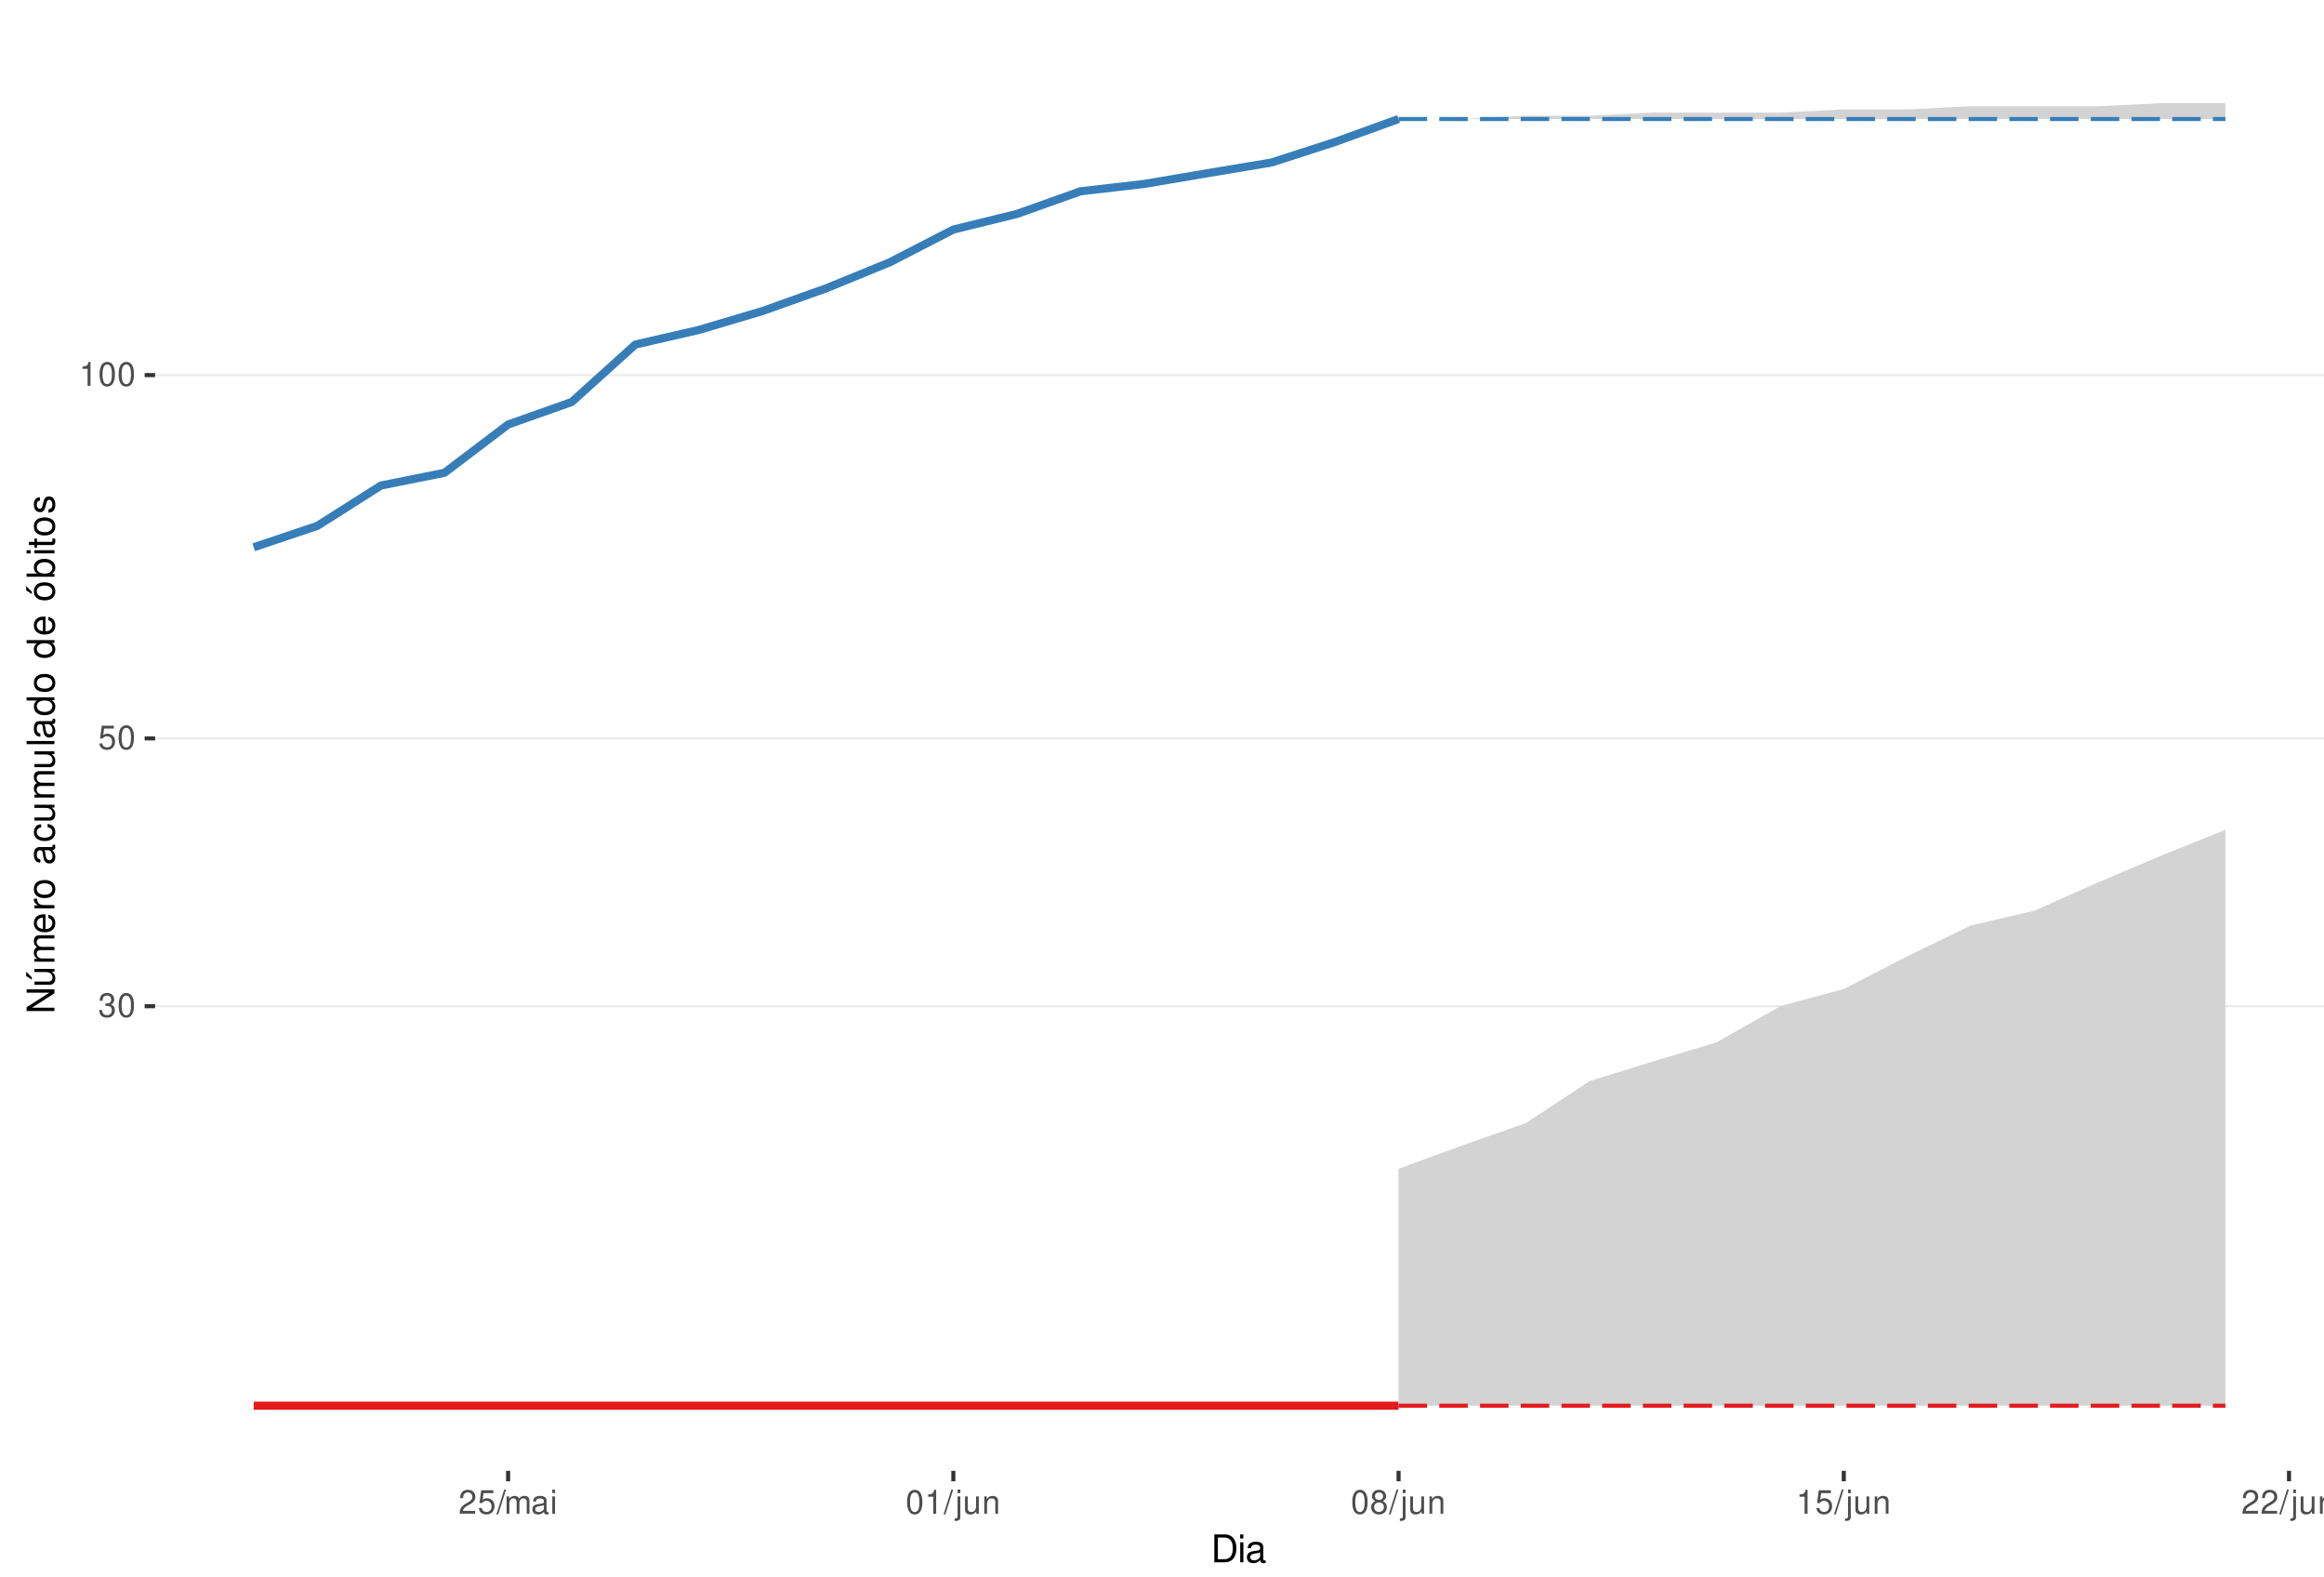
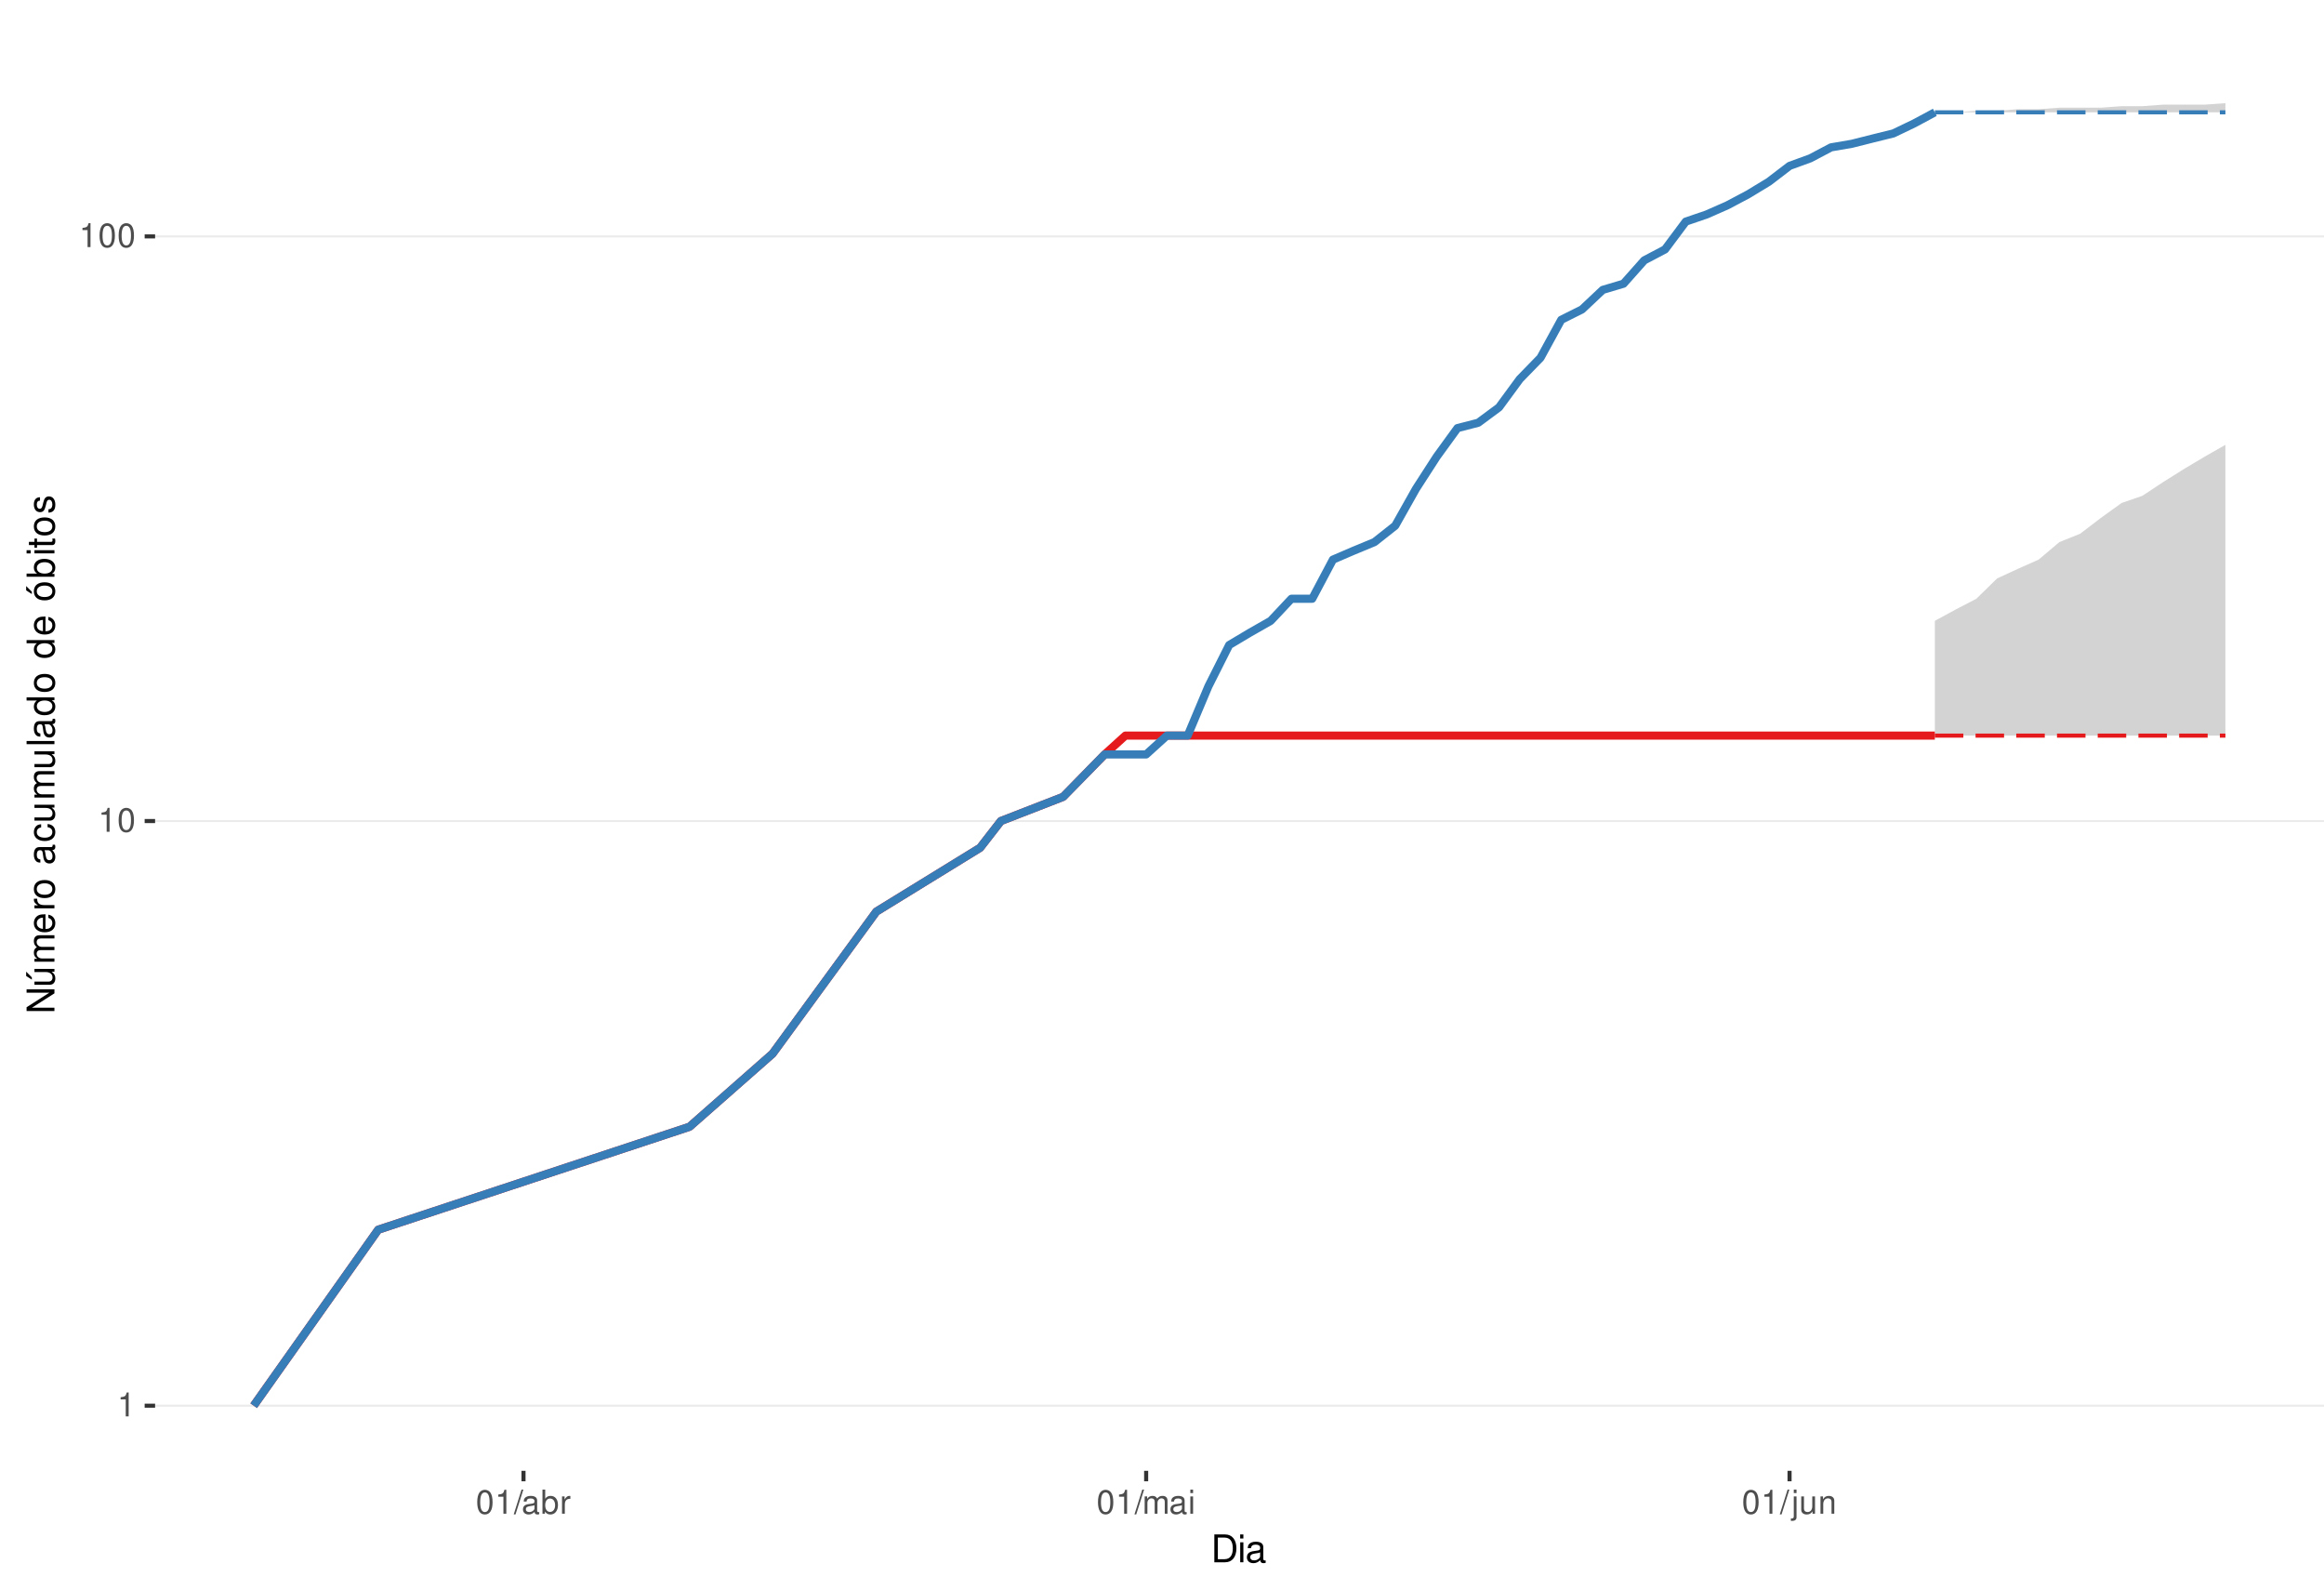
<svg xmlns="http://www.w3.org/2000/svg" xmlns:xlink="http://www.w3.org/1999/xlink" width="609pt" height="413pt" viewBox="0 0 609 413" version="1.1">
  <defs>
    <g>
      <symbol overflow="visible" id="glyph0-0">
        <path style="stroke:none;" d="" />
      </symbol>
      <symbol overflow="visible" id="glyph0-1">
-         <path style="stroke:none;" d="M 1.906 -2.875 L 2.328 -2.875 C 3.156 -2.875 3.594 -2.5 3.594 -1.734 C 3.594 -0.953 3.125 -0.469 2.344 -0.469 C 1.5 -0.469 1.094 -0.906 1.031 -1.812 L 0.281 -1.812 C 0.312 -1.312 0.391 -0.984 0.547 -0.703 C 0.859 -0.109 1.469 0.203 2.297 0.203 C 3.562 0.203 4.375 -0.562 4.375 -1.75 C 4.375 -2.547 4.078 -2.984 3.344 -3.234 C 3.906 -3.469 4.203 -3.906 4.203 -4.531 C 4.203 -5.609 3.5 -6.266 2.328 -6.266 C 1.094 -6.266 0.438 -5.562 0.406 -4.234 L 1.172 -4.234 C 1.172 -4.625 1.219 -4.844 1.312 -5.031 C 1.484 -5.391 1.859 -5.594 2.344 -5.594 C 3.016 -5.594 3.422 -5.188 3.422 -4.516 C 3.422 -4.062 3.266 -3.797 2.922 -3.656 C 2.719 -3.562 2.438 -3.531 1.906 -3.516 Z M 1.906 -2.875 " />
+         <path style="stroke:none;" d="M 2.234 -4.453 L 2.234 0 L 3 0 L 3 -6.266 L 2.5 -6.266 C 2.234 -5.297 2.062 -5.172 0.891 -5.016 L 0.891 -4.453 Z M 2.234 -4.453 " />
      </symbol>
      <symbol overflow="visible" id="glyph0-2">
        <path style="stroke:none;" d="M 2.375 -6.266 C 1.812 -6.266 1.297 -6 0.969 -5.578 C 0.578 -5.016 0.375 -4.188 0.375 -3.031 C 0.375 -0.922 1.062 0.203 2.375 0.203 C 3.672 0.203 4.391 -0.922 4.391 -2.984 C 4.391 -4.188 4.203 -5 3.797 -5.578 C 3.469 -6 2.953 -6.266 2.375 -6.266 Z M 2.375 -5.578 C 3.203 -5.578 3.609 -4.75 3.609 -3.047 C 3.609 -1.266 3.219 -0.438 2.359 -0.438 C 1.562 -0.438 1.156 -1.297 1.156 -3.016 C 1.156 -4.75 1.562 -5.578 2.375 -5.578 Z M 2.375 -5.578 " />
      </symbol>
      <symbol overflow="visible" id="glyph0-3">
-         <path style="stroke:none;" d="M 4.125 -6.141 L 0.953 -6.141 L 0.5 -2.797 L 1.188 -2.797 C 1.547 -3.219 1.844 -3.375 2.328 -3.375 C 3.156 -3.375 3.656 -2.797 3.656 -1.891 C 3.656 -1.016 3.156 -0.469 2.312 -0.469 C 1.656 -0.469 1.25 -0.812 1.062 -1.5 L 0.297 -1.5 C 0.406 -1 0.5 -0.766 0.672 -0.531 C 1.016 -0.062 1.641 0.203 2.344 0.203 C 3.578 0.203 4.438 -0.703 4.438 -2 C 4.438 -3.219 3.641 -4.047 2.453 -4.047 C 2.031 -4.047 1.672 -3.938 1.328 -3.672 L 1.562 -5.391 L 4.125 -5.391 Z M 4.125 -6.141 " />
+         <path style="stroke:none;" d="M 1.984 -6.312 L -0.062 0.172 L 0.406 0.172 L 2.453 -6.312 Z M 1.984 -6.312 " />
      </symbol>
      <symbol overflow="visible" id="glyph0-4">
-         <path style="stroke:none;" d="M 2.234 -4.453 L 2.234 0 L 3 0 L 3 -6.266 L 2.5 -6.266 C 2.234 -5.297 2.062 -5.172 0.891 -5.016 L 0.891 -4.453 Z M 2.234 -4.453 " />
+         <path style="stroke:none;" d="M 4.625 -0.422 C 4.547 -0.406 4.516 -0.406 4.469 -0.406 C 4.219 -0.406 4.078 -0.531 4.078 -0.766 L 4.078 -3.422 C 4.078 -4.234 3.5 -4.672 2.375 -4.672 C 1.719 -4.672 1.188 -4.469 0.875 -4.141 C 0.672 -3.906 0.578 -3.641 0.562 -3.188 L 1.297 -3.188 C 1.344 -3.75 1.672 -4 2.359 -4 C 3.016 -4 3.375 -3.75 3.375 -3.328 L 3.375 -3.141 C 3.359 -2.828 3.203 -2.703 2.609 -2.625 C 1.594 -2.5 1.438 -2.469 1.156 -2.359 C 0.625 -2.125 0.359 -1.734 0.359 -1.141 C 0.359 -0.312 0.938 0.203 1.859 0.203 C 2.422 0.203 2.875 0 3.391 -0.469 C 3.438 0 3.672 0.203 4.141 0.203 C 4.297 0.203 4.391 0.188 4.625 0.125 Z M 3.375 -1.422 C 3.375 -1.188 3.297 -1.031 3.078 -0.844 C 2.781 -0.578 2.438 -0.438 2.016 -0.438 C 1.453 -0.438 1.109 -0.703 1.109 -1.156 C 1.109 -1.641 1.422 -1.875 2.203 -1.984 C 2.984 -2.094 3.125 -2.125 3.375 -2.234 Z M 3.375 -1.422 " />
      </symbol>
      <symbol overflow="visible" id="glyph0-5">
-         <path style="stroke:none;" d="M 4.375 -0.75 L 1.156 -0.75 C 1.234 -1.266 1.5 -1.594 2.266 -2.062 L 3.125 -2.547 C 3.984 -3.016 4.422 -3.656 4.422 -4.438 C 4.422 -4.953 4.219 -5.438 3.859 -5.781 C 3.484 -6.109 3.031 -6.266 2.453 -6.266 C 1.672 -6.266 1.094 -5.984 0.766 -5.438 C 0.547 -5.109 0.453 -4.719 0.438 -4.094 L 1.188 -4.094 C 1.219 -4.516 1.266 -4.766 1.375 -4.984 C 1.578 -5.359 1.969 -5.594 2.438 -5.594 C 3.125 -5.594 3.641 -5.094 3.641 -4.422 C 3.641 -3.906 3.359 -3.484 2.812 -3.172 L 2.016 -2.703 C 0.734 -1.969 0.359 -1.375 0.297 -0.016 L 4.375 -0.016 Z M 4.375 -0.75 " />
+         <path style="stroke:none;" d="M 0.469 -6.312 L 0.469 0 L 1.109 0 L 1.109 -0.578 C 1.469 -0.047 1.922 0.203 2.547 0.203 C 3.75 0.203 4.531 -0.781 4.531 -2.281 C 4.531 -3.75 3.797 -4.672 2.594 -4.672 C 1.969 -4.672 1.531 -4.438 1.188 -3.922 L 1.188 -6.312 Z M 2.453 -3.984 C 3.25 -3.984 3.781 -3.297 3.781 -2.203 C 3.781 -1.172 3.234 -0.469 2.453 -0.469 C 1.672 -0.469 1.188 -1.172 1.188 -2.234 C 1.188 -3.297 1.672 -3.984 2.453 -3.984 Z M 2.453 -3.984 " />
      </symbol>
      <symbol overflow="visible" id="glyph0-6">
-         <path style="stroke:none;" d="M 1.984 -6.312 L -0.062 0.172 L 0.406 0.172 L 2.453 -6.312 Z M 1.984 -6.312 " />
+         <path style="stroke:none;" d="M 0.594 -4.531 L 0.594 0 L 1.328 0 L 1.328 -2.359 C 1.328 -3.438 1.781 -3.938 2.781 -3.906 L 2.781 -4.641 C 2.656 -4.656 2.594 -4.672 2.5 -4.672 C 2.031 -4.672 1.672 -4.391 1.266 -3.719 L 1.266 -4.531 Z M 0.594 -4.531 " />
      </symbol>
      <symbol overflow="visible" id="glyph0-7">
        <path style="stroke:none;" d="M 0.609 -4.531 L 0.609 0 L 1.328 0 L 1.328 -2.844 C 1.328 -3.5 1.812 -4.031 2.391 -4.031 C 2.938 -4.031 3.234 -3.703 3.234 -3.125 L 3.234 0 L 3.969 0 L 3.969 -2.844 C 3.969 -3.5 4.438 -4.031 5.031 -4.031 C 5.562 -4.031 5.875 -3.703 5.875 -3.125 L 5.875 0 L 6.594 0 L 6.594 -3.406 C 6.594 -4.219 6.125 -4.672 5.281 -4.672 C 4.672 -4.672 4.312 -4.484 3.891 -3.969 C 3.625 -4.453 3.25 -4.672 2.672 -4.672 C 2.062 -4.672 1.656 -4.438 1.266 -3.891 L 1.266 -4.531 Z M 0.609 -4.531 " />
      </symbol>
      <symbol overflow="visible" id="glyph0-8">
-         <path style="stroke:none;" d="M 4.625 -0.422 C 4.547 -0.406 4.516 -0.406 4.469 -0.406 C 4.219 -0.406 4.078 -0.531 4.078 -0.766 L 4.078 -3.422 C 4.078 -4.234 3.5 -4.672 2.375 -4.672 C 1.719 -4.672 1.188 -4.469 0.875 -4.141 C 0.672 -3.906 0.578 -3.641 0.562 -3.188 L 1.297 -3.188 C 1.344 -3.75 1.672 -4 2.359 -4 C 3.016 -4 3.375 -3.75 3.375 -3.328 L 3.375 -3.141 C 3.359 -2.828 3.203 -2.703 2.609 -2.625 C 1.594 -2.5 1.438 -2.469 1.156 -2.359 C 0.625 -2.125 0.359 -1.734 0.359 -1.141 C 0.359 -0.312 0.938 0.203 1.859 0.203 C 2.422 0.203 2.875 0 3.391 -0.469 C 3.438 0 3.672 0.203 4.141 0.203 C 4.297 0.203 4.391 0.188 4.625 0.125 Z M 3.375 -1.422 C 3.375 -1.188 3.297 -1.031 3.078 -0.844 C 2.781 -0.578 2.438 -0.438 2.016 -0.438 C 1.453 -0.438 1.109 -0.703 1.109 -1.156 C 1.109 -1.641 1.422 -1.875 2.203 -1.984 C 2.984 -2.094 3.125 -2.125 3.375 -2.234 Z M 3.375 -1.422 " />
+         <path style="stroke:none;" d="M 1.297 -4.531 L 0.578 -4.531 L 0.578 0 L 1.297 0 Z M 1.297 -6.312 L 0.578 -6.312 L 0.578 -5.406 L 1.297 -5.406 Z M 1.297 -6.312 " />
      </symbol>
      <symbol overflow="visible" id="glyph0-9">
-         <path style="stroke:none;" d="M 1.297 -4.531 L 0.578 -4.531 L 0.578 0 L 1.297 0 Z M 1.297 -6.312 L 0.578 -6.312 L 0.578 -5.406 L 1.297 -5.406 Z M 1.297 -6.312 " />
+         <path style="stroke:none;" d="M 0.609 -4.531 L 0.609 0.656 C 0.609 1.109 0.469 1.25 0.016 1.25 C -0.031 1.25 -0.062 1.25 -0.156 1.25 L -0.156 1.859 C -0.062 1.875 -0.031 1.891 0.094 1.891 C 0.906 1.891 1.328 1.562 1.328 0.938 L 1.328 -4.531 Z M 1.328 -6.312 L 0.609 -6.312 L 0.609 -5.406 L 1.328 -5.406 Z M 1.328 -6.312 " />
      </symbol>
      <symbol overflow="visible" id="glyph0-10">
-         <path style="stroke:none;" d="M 0.609 -4.531 L 0.609 0.656 C 0.609 1.109 0.469 1.25 0.016 1.25 C -0.031 1.25 -0.062 1.25 -0.156 1.25 L -0.156 1.859 C -0.062 1.875 -0.031 1.891 0.094 1.891 C 0.906 1.891 1.328 1.562 1.328 0.938 L 1.328 -4.531 Z M 1.328 -6.312 L 0.609 -6.312 L 0.609 -5.406 L 1.328 -5.406 Z M 1.328 -6.312 " />
+         <path style="stroke:none;" d="M 4.172 0 L 4.172 -4.531 L 3.453 -4.531 L 3.453 -1.969 C 3.453 -1.031 2.969 -0.438 2.219 -0.438 C 1.641 -0.438 1.281 -0.781 1.281 -1.328 L 1.281 -4.531 L 0.562 -4.531 L 0.562 -1.031 C 0.562 -0.281 1.125 0.203 2.016 0.203 C 2.672 0.203 3.094 -0.031 3.516 -0.625 L 3.516 0 Z M 4.172 0 " />
      </symbol>
      <symbol overflow="visible" id="glyph0-11">
-         <path style="stroke:none;" d="M 4.172 0 L 4.172 -4.531 L 3.453 -4.531 L 3.453 -1.969 C 3.453 -1.031 2.969 -0.438 2.219 -0.438 C 1.641 -0.438 1.281 -0.781 1.281 -1.328 L 1.281 -4.531 L 0.562 -4.531 L 0.562 -1.031 C 0.562 -0.281 1.125 0.203 2.016 0.203 C 2.672 0.203 3.094 -0.031 3.516 -0.625 L 3.516 0 Z M 4.172 0 " />
-       </symbol>
-       <symbol overflow="visible" id="glyph0-12">
        <path style="stroke:none;" d="M 0.609 -4.531 L 0.609 0 L 1.328 0 L 1.328 -2.5 C 1.328 -3.422 1.812 -4.031 2.562 -4.031 C 3.141 -4.031 3.5 -3.688 3.5 -3.141 L 3.5 0 L 4.219 0 L 4.219 -3.422 C 4.219 -4.188 3.656 -4.672 2.781 -4.672 C 2.109 -4.672 1.672 -4.406 1.266 -3.781 L 1.266 -4.531 Z M 0.609 -4.531 " />
-       </symbol>
-       <symbol overflow="visible" id="glyph0-13">
-         <path style="stroke:none;" d="M 3.391 -3.297 C 4.031 -3.688 4.219 -4 4.219 -4.594 C 4.219 -5.578 3.469 -6.266 2.375 -6.266 C 1.297 -6.266 0.531 -5.578 0.531 -4.594 C 0.531 -4 0.734 -3.703 1.375 -3.297 C 0.672 -2.938 0.312 -2.438 0.312 -1.734 C 0.312 -0.594 1.156 0.203 2.375 0.203 C 3.594 0.203 4.438 -0.594 4.438 -1.734 C 4.438 -2.438 4.094 -2.938 3.391 -3.297 Z M 2.375 -5.578 C 3.031 -5.578 3.438 -5.188 3.438 -4.578 C 3.438 -3.984 3.016 -3.594 2.375 -3.594 C 1.734 -3.594 1.312 -3.984 1.312 -4.594 C 1.312 -5.188 1.734 -5.578 2.375 -5.578 Z M 2.375 -2.953 C 3.141 -2.953 3.656 -2.453 3.656 -1.719 C 3.656 -0.969 3.156 -0.469 2.359 -0.469 C 1.625 -0.469 1.094 -0.984 1.094 -1.719 C 1.094 -2.453 1.609 -2.953 2.375 -2.953 Z M 2.375 -2.953 " />
      </symbol>
      <symbol overflow="visible" id="glyph1-0">
        <path style="stroke:none;" d="" />
      </symbol>
      <symbol overflow="visible" id="glyph1-1">
        <path style="stroke:none;" d="M 0.891 0 L 3.703 0 C 5.547 0 6.672 -1.375 6.672 -3.656 C 6.672 -5.906 5.547 -7.297 3.703 -7.297 L 0.891 -7.297 Z M 1.812 -0.812 L 1.812 -6.469 L 3.547 -6.469 C 4.984 -6.469 5.734 -5.5 5.734 -3.641 C 5.734 -1.797 4.984 -0.812 3.547 -0.812 Z M 1.812 -0.812 " />
      </symbol>
      <symbol overflow="visible" id="glyph1-2">
        <path style="stroke:none;" d="M 1.5 -5.234 L 0.672 -5.234 L 0.672 0 L 1.5 0 Z M 1.5 -7.297 L 0.656 -7.297 L 0.656 -6.234 L 1.5 -6.234 Z M 1.5 -7.297 " />
      </symbol>
      <symbol overflow="visible" id="glyph1-3">
        <path style="stroke:none;" d="M 5.344 -0.484 C 5.266 -0.469 5.219 -0.469 5.172 -0.469 C 4.875 -0.469 4.719 -0.625 4.719 -0.875 L 4.719 -3.953 C 4.719 -4.891 4.047 -5.391 2.75 -5.391 C 1.984 -5.391 1.375 -5.172 1.016 -4.781 C 0.766 -4.516 0.672 -4.203 0.656 -3.688 L 1.484 -3.688 C 1.562 -4.328 1.938 -4.625 2.719 -4.625 C 3.484 -4.625 3.891 -4.344 3.891 -3.844 L 3.891 -3.625 C 3.875 -3.266 3.703 -3.125 3.016 -3.047 C 1.844 -2.891 1.656 -2.844 1.344 -2.719 C 0.734 -2.453 0.422 -2 0.422 -1.312 C 0.422 -0.375 1.078 0.234 2.141 0.234 C 2.797 0.234 3.328 0 3.922 -0.547 C 3.984 0 4.234 0.234 4.781 0.234 C 4.953 0.234 5.062 0.203 5.344 0.141 Z M 3.891 -1.656 C 3.891 -1.375 3.812 -1.203 3.562 -0.969 C 3.219 -0.656 2.812 -0.5 2.312 -0.5 C 1.672 -0.5 1.297 -0.812 1.297 -1.344 C 1.297 -1.891 1.656 -2.172 2.547 -2.297 C 3.438 -2.422 3.609 -2.453 3.891 -2.594 Z M 3.891 -1.656 " />
      </symbol>
      <symbol overflow="visible" id="glyph2-0">
        <path style="stroke:none;" d="" />
      </symbol>
      <symbol overflow="visible" id="glyph2-1">
        <path style="stroke:none;" d="M -7.297 -6.453 L -7.297 -5.578 L -1.328 -5.578 L -7.297 -1.766 L -7.297 -0.766 L 0 -0.766 L 0 -1.641 L -5.906 -1.641 L 0 -5.406 L 0 -6.453 Z M -7.297 -6.453 " />
      </symbol>
      <symbol overflow="visible" id="glyph2-2">
        <path style="stroke:none;" d="M 0 -4.812 L -5.234 -4.812 L -5.234 -3.984 L -2.266 -3.984 C -1.203 -3.984 -0.5 -3.438 -0.5 -2.562 C -0.5 -1.906 -0.906 -1.484 -1.531 -1.484 L -5.234 -1.484 L -5.234 -0.656 L -1.203 -0.656 C -0.328 -0.656 0.234 -1.297 0.234 -2.312 C 0.234 -3.094 -0.047 -3.578 -0.734 -4.062 L 0 -4.062 Z M -7.406 -2.953 L -5.922 -2 L -5.922 -2.594 L -7.406 -4.094 Z M -7.406 -2.953 " />
      </symbol>
      <symbol overflow="visible" id="glyph2-3">
        <path style="stroke:none;" d="M -5.234 -0.703 L 0 -0.703 L 0 -1.547 L -3.297 -1.547 C -4.047 -1.547 -4.656 -2.094 -4.656 -2.766 C -4.656 -3.391 -4.281 -3.734 -3.609 -3.734 L 0 -3.734 L 0 -4.578 L -3.297 -4.578 C -4.047 -4.578 -4.656 -5.125 -4.656 -5.812 C -4.656 -6.422 -4.266 -6.781 -3.609 -6.781 L 0 -6.781 L 0 -7.625 L -3.938 -7.625 C -4.875 -7.625 -5.391 -7.078 -5.391 -6.094 C -5.391 -5.406 -5.188 -4.984 -4.594 -4.484 C -5.156 -4.188 -5.391 -3.766 -5.391 -3.078 C -5.391 -2.375 -5.125 -1.906 -4.5 -1.469 L -5.234 -1.469 Z M -5.234 -0.703 " />
      </symbol>
      <symbol overflow="visible" id="glyph2-4">
        <path style="stroke:none;" d="M -2.344 -5.125 C -3.141 -5.125 -3.625 -5.062 -4.016 -4.922 C -4.875 -4.578 -5.391 -3.781 -5.391 -2.797 C -5.391 -1.344 -4.281 -0.406 -2.547 -0.406 C -0.812 -0.406 0.234 -1.297 0.234 -2.781 C 0.234 -3.984 -0.453 -4.812 -1.594 -5.016 L -1.594 -4.188 C -0.906 -3.953 -0.547 -3.484 -0.547 -2.812 C -0.547 -2.281 -0.781 -1.828 -1.219 -1.547 C -1.516 -1.344 -1.812 -1.281 -2.344 -1.266 Z M -3.016 -1.297 C -3.984 -1.359 -4.625 -1.953 -4.625 -2.797 C -4.625 -3.641 -3.953 -4.234 -3.016 -4.234 Z M -3.016 -1.297 " />
      </symbol>
      <symbol overflow="visible" id="glyph2-5">
        <path style="stroke:none;" d="M -5.234 -0.688 L 0 -0.688 L 0 -1.531 L -2.719 -1.531 C -3.984 -1.547 -4.547 -2.062 -4.516 -3.203 L -5.359 -3.203 C -5.375 -3.062 -5.391 -2.984 -5.391 -2.891 C -5.391 -2.344 -5.062 -1.938 -4.297 -1.453 L -5.234 -1.453 Z M -5.234 -0.688 " />
      </symbol>
      <symbol overflow="visible" id="glyph2-6">
        <path style="stroke:none;" d="M -5.391 -2.719 C -5.391 -1.234 -4.344 -0.359 -2.578 -0.359 C -0.812 -0.359 0.234 -1.234 0.234 -2.734 C 0.234 -4.203 -0.812 -5.094 -2.547 -5.094 C -4.359 -5.094 -5.391 -4.234 -5.391 -2.719 Z M -4.625 -2.734 C -4.625 -3.672 -3.844 -4.234 -2.547 -4.234 C -1.312 -4.234 -0.547 -3.656 -0.547 -2.734 C -0.547 -1.797 -1.312 -1.234 -2.578 -1.234 C -3.844 -1.234 -4.625 -1.797 -4.625 -2.734 Z M -4.625 -2.734 " />
      </symbol>
      <symbol overflow="visible" id="glyph2-7">
        <path style="stroke:none;" d="" />
      </symbol>
      <symbol overflow="visible" id="glyph2-8">
        <path style="stroke:none;" d="M -0.484 -5.344 C -0.469 -5.266 -0.469 -5.219 -0.469 -5.172 C -0.469 -4.875 -0.625 -4.719 -0.875 -4.719 L -3.953 -4.719 C -4.891 -4.719 -5.391 -4.047 -5.391 -2.75 C -5.391 -1.984 -5.172 -1.375 -4.781 -1.016 C -4.516 -0.766 -4.203 -0.672 -3.688 -0.656 L -3.688 -1.484 C -4.328 -1.562 -4.625 -1.938 -4.625 -2.719 C -4.625 -3.484 -4.344 -3.891 -3.844 -3.891 L -3.625 -3.891 C -3.266 -3.875 -3.125 -3.703 -3.047 -3.016 C -2.891 -1.844 -2.844 -1.656 -2.719 -1.344 C -2.453 -0.734 -2 -0.422 -1.312 -0.422 C -0.375 -0.422 0.234 -1.078 0.234 -2.141 C 0.234 -2.797 0 -3.328 -0.547 -3.922 C 0 -3.984 0.234 -4.234 0.234 -4.781 C 0.234 -4.953 0.203 -5.062 0.141 -5.344 Z M -1.656 -3.891 C -1.375 -3.891 -1.203 -3.812 -0.969 -3.562 C -0.656 -3.219 -0.5 -2.812 -0.5 -2.312 C -0.5 -1.672 -0.812 -1.297 -1.344 -1.297 C -1.891 -1.297 -2.172 -1.656 -2.297 -2.547 C -2.422 -3.438 -2.453 -3.609 -2.594 -3.891 Z M -1.656 -3.891 " />
      </symbol>
      <symbol overflow="visible" id="glyph2-9">
        <path style="stroke:none;" d="M -3.484 -4.703 C -3.984 -4.672 -4.312 -4.562 -4.609 -4.359 C -5.094 -4 -5.391 -3.375 -5.391 -2.641 C -5.391 -1.219 -4.266 -0.312 -2.531 -0.312 C -0.844 -0.312 0.234 -1.203 0.234 -2.625 C 0.234 -3.875 -0.516 -4.672 -1.797 -4.766 L -1.797 -3.938 C -0.953 -3.797 -0.547 -3.359 -0.547 -2.656 C -0.547 -1.734 -1.297 -1.188 -2.531 -1.188 C -3.844 -1.188 -4.625 -1.719 -4.625 -2.625 C -4.625 -3.328 -4.203 -3.766 -3.484 -3.875 Z M -3.484 -4.703 " />
      </symbol>
      <symbol overflow="visible" id="glyph2-10">
        <path style="stroke:none;" d="M 0 -4.812 L -5.234 -4.812 L -5.234 -3.984 L -2.266 -3.984 C -1.203 -3.984 -0.5 -3.438 -0.5 -2.562 C -0.5 -1.906 -0.906 -1.484 -1.531 -1.484 L -5.234 -1.484 L -5.234 -0.656 L -1.203 -0.656 C -0.328 -0.656 0.234 -1.297 0.234 -2.312 C 0.234 -3.094 -0.047 -3.578 -0.734 -4.062 L 0 -4.062 Z M 0 -4.812 " />
      </symbol>
      <symbol overflow="visible" id="glyph2-11">
        <path style="stroke:none;" d="M -7.297 -1.516 L -7.297 -0.688 L 0 -0.688 L 0 -1.516 Z M -7.297 -1.516 " />
      </symbol>
      <symbol overflow="visible" id="glyph2-12">
        <path style="stroke:none;" d="M -7.297 -4.953 L -7.297 -4.125 L -4.578 -4.125 C -5.109 -3.766 -5.391 -3.203 -5.391 -2.516 C -5.391 -1.156 -4.297 -0.266 -2.625 -0.266 C -0.859 -0.266 0.234 -1.125 0.234 -2.547 C 0.234 -3.266 -0.047 -3.766 -0.688 -4.203 L 0 -4.203 L 0 -4.953 Z M -4.609 -2.656 C -4.609 -3.547 -3.812 -4.125 -2.562 -4.125 C -1.344 -4.125 -0.547 -3.547 -0.547 -2.656 C -0.547 -1.734 -1.359 -1.125 -2.578 -1.125 C -3.797 -1.125 -4.609 -1.734 -4.609 -2.656 Z M -4.609 -2.656 " />
      </symbol>
      <symbol overflow="visible" id="glyph2-13">
        <path style="stroke:none;" d="M -5.391 -2.719 C -5.391 -1.234 -4.344 -0.359 -2.578 -0.359 C -0.812 -0.359 0.234 -1.234 0.234 -2.734 C 0.234 -4.203 -0.812 -5.094 -2.547 -5.094 C -4.359 -5.094 -5.391 -4.234 -5.391 -2.719 Z M -4.625 -2.734 C -4.625 -3.672 -3.844 -4.234 -2.547 -4.234 C -1.312 -4.234 -0.547 -3.656 -0.547 -2.734 C -0.547 -1.797 -1.312 -1.234 -2.578 -1.234 C -3.844 -1.234 -4.625 -1.797 -4.625 -2.734 Z M -7.406 -2.984 L -5.922 -2.016 L -5.922 -2.625 L -7.406 -4.109 Z M -7.406 -2.984 " />
      </symbol>
      <symbol overflow="visible" id="glyph2-14">
        <path style="stroke:none;" d="M -7.297 -0.547 L 0 -0.547 L 0 -1.297 L -0.672 -1.297 C -0.062 -1.688 0.234 -2.219 0.234 -2.953 C 0.234 -4.328 -0.906 -5.234 -2.641 -5.234 C -4.344 -5.234 -5.391 -4.375 -5.391 -2.984 C -5.391 -2.266 -5.125 -1.766 -4.531 -1.375 L -7.297 -1.375 Z M -4.609 -2.828 C -4.609 -3.766 -3.797 -4.359 -2.547 -4.359 C -1.359 -4.359 -0.547 -3.734 -0.547 -2.828 C -0.547 -1.938 -1.344 -1.375 -2.578 -1.375 C -3.812 -1.375 -4.609 -1.938 -4.609 -2.828 Z M -4.609 -2.828 " />
      </symbol>
      <symbol overflow="visible" id="glyph2-15">
        <path style="stroke:none;" d="M -5.234 -1.5 L -5.234 -0.672 L 0 -0.672 L 0 -1.5 Z M -7.297 -1.5 L -7.297 -0.656 L -6.234 -0.656 L -6.234 -1.5 Z M -7.297 -1.5 " />
      </symbol>
      <symbol overflow="visible" id="glyph2-16">
        <path style="stroke:none;" d="M -5.234 -2.547 L -5.234 -1.688 L -6.688 -1.688 L -6.688 -0.844 L -5.234 -0.844 L -5.234 -0.141 L -4.562 -0.141 L -4.562 -0.844 L -0.594 -0.844 C -0.062 -0.844 0.234 -1.203 0.234 -1.859 C 0.234 -2.078 0.203 -2.266 0.156 -2.547 L -0.547 -2.547 C -0.516 -2.422 -0.5 -2.312 -0.5 -2.141 C -0.5 -1.781 -0.594 -1.688 -0.969 -1.688 L -4.562 -1.688 L -4.562 -2.547 Z M -5.234 -2.547 " />
      </symbol>
      <symbol overflow="visible" id="glyph2-17">
        <path style="stroke:none;" d="M -3.781 -4.375 C -4.812 -4.375 -5.391 -3.688 -5.391 -2.484 C -5.391 -1.266 -4.766 -0.469 -3.797 -0.469 C -2.969 -0.469 -2.578 -0.891 -2.281 -2.125 L -2.094 -2.906 C -1.953 -3.484 -1.734 -3.719 -1.375 -3.719 C -0.875 -3.719 -0.547 -3.234 -0.547 -2.5 C -0.547 -2.047 -0.672 -1.672 -0.891 -1.453 C -1.047 -1.328 -1.188 -1.266 -1.562 -1.219 L -1.562 -0.344 C -0.344 -0.375 0.234 -1.062 0.234 -2.438 C 0.234 -3.75 -0.422 -4.594 -1.438 -4.594 C -2.203 -4.594 -2.641 -4.156 -2.891 -3.109 L -3.078 -2.312 C -3.234 -1.625 -3.453 -1.344 -3.828 -1.344 C -4.312 -1.344 -4.625 -1.766 -4.625 -2.453 C -4.625 -3.125 -4.328 -3.484 -3.781 -3.5 Z M -3.781 -4.375 " />
      </symbol>
    </g>
    <clipPath id="clip1">
      <path d="M 40.645 9.961 L 609 9.961 L 609 385.328 L 40.645 385.328 Z M 40.645 9.961 " />
    </clipPath>
    <clipPath id="clip2">
-       <path d="M 40.645 263 L 609 263 L 609 264 L 40.645 264 Z M 40.645 263 " />
+       <path d="M 40.645 368 L 609 368 L 609 369 L 40.645 369 Z M 40.645 368 " />
    </clipPath>
    <clipPath id="clip3">
-       <path d="M 40.645 193 L 609 193 L 609 194 L 40.645 194 Z M 40.645 193 " />
+       <path d="M 40.645 214 L 609 214 L 609 216 L 40.645 216 Z M 40.645 214 " />
    </clipPath>
    <clipPath id="clip4">
-       <path d="M 40.645 98 L 609 98 L 609 99 L 40.645 99 Z M 40.645 98 " />
+       <path d="M 40.645 61 L 609 61 L 609 63 L 40.645 63 Z M 40.645 61 " />
    </clipPath>
  </defs>
  <g id="surface318">
    <rect x="0" y="0" width="609" height="413" style="fill:rgb(100%,100%,100%);fill-opacity:1;stroke:none;" />
    <rect x="0" y="0" width="609" height="413" style="fill:rgb(100%,100%,100%);fill-opacity:1;stroke:none;" />
    <path style="fill:none;stroke-width:1.067;stroke-linecap:round;stroke-linejoin:round;stroke:rgb(100%,100%,100%);stroke-opacity:1;stroke-miterlimit:10;" d="M 0 413 L 609 413 L 609 0 L 0 0 Z M 0 413 " />
    <g clip-path="url(#clip1)" clip-rule="nonzero">
      <path style=" stroke:none;fill-rule:nonzero;fill:rgb(100%,100%,100%);fill-opacity:1;" d="M 40.645 385.328 L 609 385.328 L 609 9.961 L 40.645 9.961 Z M 40.645 385.328 " />
    </g>
    <g clip-path="url(#clip2)" clip-rule="nonzero">
-       <path style="fill:none;stroke-width:0.533;stroke-linecap:butt;stroke-linejoin:round;stroke:rgb(92.157%,92.157%,92.157%);stroke-opacity:1;stroke-miterlimit:10;" d="M 40.645 263.605 L 609 263.605 " />
+       <path style="fill:none;stroke-width:0.533;stroke-linecap:butt;stroke-linejoin:round;stroke:rgb(92.157%,92.157%,92.157%);stroke-opacity:1;stroke-miterlimit:10;" d="M 40.645 368.266 L 609 368.266 " />
    </g>
    <g clip-path="url(#clip3)" clip-rule="nonzero">
-       <path style="fill:none;stroke-width:0.533;stroke-linecap:butt;stroke-linejoin:round;stroke:rgb(92.157%,92.157%,92.157%);stroke-opacity:1;stroke-miterlimit:10;" d="M 40.645 193.457 L 609 193.457 " />
+       <path style="fill:none;stroke-width:0.533;stroke-linecap:butt;stroke-linejoin:round;stroke:rgb(92.157%,92.157%,92.157%);stroke-opacity:1;stroke-miterlimit:10;" d="M 40.645 215.098 L 609 215.098 " />
    </g>
    <g clip-path="url(#clip4)" clip-rule="nonzero">
-       <path style="fill:none;stroke-width:0.533;stroke-linecap:butt;stroke-linejoin:round;stroke:rgb(92.157%,92.157%,92.157%);stroke-opacity:1;stroke-miterlimit:10;" d="M 40.645 98.27 L 609 98.27 " />
-     </g>
-     <path style="fill:none;stroke-width:2.134;stroke-linecap:butt;stroke-linejoin:round;stroke:rgb(89.412%,10.196%,10.98%);stroke-opacity:1;stroke-miterlimit:10;" d="M 66.48 368.266 L 366.492 368.266 " />
-     <path style=" stroke:none;fill-rule:nonzero;fill:rgb(82.745%,82.745%,82.745%);fill-opacity:1;" d="M 366.492 306.199 L 383.156 300.094 L 399.824 294.25 L 416.492 283.258 L 433.16 278.074 L 449.828 273.078 L 466.496 263.605 L 483.16 259.102 L 499.828 250.516 L 516.496 242.438 L 533.164 238.566 L 549.832 231.145 L 566.5 224.098 L 583.164 217.398 L 583.164 368.266 L 366.492 368.266 Z M 366.492 306.199 " />
-     <path style="fill:none;stroke-width:1.067;stroke-linecap:butt;stroke-linejoin:round;stroke:rgb(89.412%,10.196%,10.98%);stroke-opacity:1;stroke-dasharray:7.469,3.201;stroke-miterlimit:10;" d="M 366.492 368.266 L 583.164 368.266 " />
-     <path style="fill:none;stroke-width:2.134;stroke-linecap:butt;stroke-linejoin:round;stroke:rgb(21.569%,49.412%,72.157%);stroke-opacity:1;stroke-miterlimit:10;" d="M 66.48 143.379 L 83.148 137.773 L 99.812 127.207 L 116.48 123.855 L 133.148 111.219 L 149.816 105.312 L 166.484 90.266 L 183.152 86.434 L 199.816 81.484 L 216.484 75.539 L 233.152 68.727 L 249.82 60.141 L 266.488 56.043 L 283.152 50.113 L 299.82 48.195 L 316.488 45.363 L 333.156 42.586 L 349.824 37.203 L 366.492 31.176 " />
-     <path style=" stroke:none;fill-rule:nonzero;fill:rgb(82.745%,82.745%,82.745%);fill-opacity:1;" d="M 366.492 31.176 L 383.156 31.176 L 399.824 30.332 L 416.492 30.332 L 433.16 29.5 L 466.496 29.5 L 483.16 28.668 L 499.828 28.668 L 516.496 27.844 L 549.832 27.844 L 566.5 27.023 L 583.164 27.023 L 583.164 31.176 Z M 366.492 31.176 " />
-     <path style="fill:none;stroke-width:1.067;stroke-linecap:butt;stroke-linejoin:round;stroke:rgb(21.569%,49.412%,72.157%);stroke-opacity:1;stroke-dasharray:7.469,3.201;stroke-miterlimit:10;" d="M 366.492 31.176 L 583.164 31.176 " />
-     <g style="fill:rgb(30.196%,30.196%,30.196%);fill-opacity:1;">
-       <use xlink:href="#glyph0-1" x="25.715" y="266.411" />
-       <use xlink:href="#glyph0-2" x="30.715" y="266.411" />
-     </g>
-     <g style="fill:rgb(30.196%,30.196%,30.196%);fill-opacity:1;">
-       <use xlink:href="#glyph0-3" x="25.715" y="196.263" />
-       <use xlink:href="#glyph0-2" x="30.715" y="196.263" />
-     </g>
-     <g style="fill:rgb(30.196%,30.196%,30.196%);fill-opacity:1;">
-       <use xlink:href="#glyph0-4" x="20.715" y="101.075" />
-       <use xlink:href="#glyph0-2" x="25.715" y="101.075" />
-       <use xlink:href="#glyph0-2" x="30.715" y="101.075" />
-     </g>
-     <path style="fill:none;stroke-width:1.067;stroke-linecap:butt;stroke-linejoin:round;stroke:rgb(20%,20%,20%);stroke-opacity:1;stroke-miterlimit:10;" d="M 37.906 263.605 L 40.645 263.605 " />
-     <path style="fill:none;stroke-width:1.067;stroke-linecap:butt;stroke-linejoin:round;stroke:rgb(20%,20%,20%);stroke-opacity:1;stroke-miterlimit:10;" d="M 37.906 193.457 L 40.645 193.457 " />
-     <path style="fill:none;stroke-width:1.067;stroke-linecap:butt;stroke-linejoin:round;stroke:rgb(20%,20%,20%);stroke-opacity:1;stroke-miterlimit:10;" d="M 37.906 98.27 L 40.645 98.27 " />
-     <path style="fill:none;stroke-width:1.067;stroke-linecap:butt;stroke-linejoin:round;stroke:rgb(20%,20%,20%);stroke-opacity:1;stroke-miterlimit:10;" d="M 133.148 388.07 L 133.148 385.328 " />
-     <path style="fill:none;stroke-width:1.067;stroke-linecap:butt;stroke-linejoin:round;stroke:rgb(20%,20%,20%);stroke-opacity:1;stroke-miterlimit:10;" d="M 249.82 388.07 L 249.82 385.328 " />
-     <path style="fill:none;stroke-width:1.067;stroke-linecap:butt;stroke-linejoin:round;stroke:rgb(20%,20%,20%);stroke-opacity:1;stroke-miterlimit:10;" d="M 366.492 388.07 L 366.492 385.328 " />
-     <path style="fill:none;stroke-width:1.067;stroke-linecap:butt;stroke-linejoin:round;stroke:rgb(20%,20%,20%);stroke-opacity:1;stroke-miterlimit:10;" d="M 483.16 388.07 L 483.16 385.328 " />
-     <path style="fill:none;stroke-width:1.067;stroke-linecap:butt;stroke-linejoin:round;stroke:rgb(20%,20%,20%);stroke-opacity:1;stroke-miterlimit:10;" d="M 599.832 388.07 L 599.832 385.328 " />
-     <g style="fill:rgb(30.196%,30.196%,30.196%);fill-opacity:1;">
-       <use xlink:href="#glyph0-5" x="120.148" y="396.567" />
-       <use xlink:href="#glyph0-3" x="125.148" y="396.567" />
-       <use xlink:href="#glyph0-6" x="130.148" y="396.567" />
-       <use xlink:href="#glyph0-7" x="132.148" y="396.567" />
-       <use xlink:href="#glyph0-8" x="139.148" y="396.567" />
-       <use xlink:href="#glyph0-9" x="144.148" y="396.567" />
-     </g>
-     <g style="fill:rgb(30.196%,30.196%,30.196%);fill-opacity:1;">
-       <use xlink:href="#glyph0-2" x="237.32" y="396.567" />
-       <use xlink:href="#glyph0-4" x="242.32" y="396.567" />
-       <use xlink:href="#glyph0-6" x="247.32" y="396.567" />
-       <use xlink:href="#glyph0-10" x="250.32" y="396.567" />
-       <use xlink:href="#glyph0-11" x="252.32" y="396.567" />
-       <use xlink:href="#glyph0-12" x="257.32" y="396.567" />
-     </g>
-     <g style="fill:rgb(30.196%,30.196%,30.196%);fill-opacity:1;">
-       <use xlink:href="#glyph0-2" x="353.992" y="396.567" />
-       <use xlink:href="#glyph0-13" x="358.992" y="396.567" />
-       <use xlink:href="#glyph0-6" x="363.992" y="396.567" />
-       <use xlink:href="#glyph0-10" x="366.992" y="396.567" />
-       <use xlink:href="#glyph0-11" x="368.992" y="396.567" />
-       <use xlink:href="#glyph0-12" x="373.992" y="396.567" />
-     </g>
-     <g style="fill:rgb(30.196%,30.196%,30.196%);fill-opacity:1;">
-       <use xlink:href="#glyph0-4" x="470.66" y="396.567" />
-       <use xlink:href="#glyph0-3" x="475.66" y="396.567" />
-       <use xlink:href="#glyph0-6" x="480.66" y="396.567" />
-       <use xlink:href="#glyph0-10" x="483.66" y="396.567" />
-       <use xlink:href="#glyph0-11" x="485.66" y="396.567" />
-       <use xlink:href="#glyph0-12" x="490.66" y="396.567" />
-     </g>
-     <g style="fill:rgb(30.196%,30.196%,30.196%);fill-opacity:1;">
-       <use xlink:href="#glyph0-5" x="587.332" y="396.567" />
-       <use xlink:href="#glyph0-5" x="592.332" y="396.567" />
-       <use xlink:href="#glyph0-6" x="597.332" y="396.567" />
-       <use xlink:href="#glyph0-10" x="600.332" y="396.567" />
-       <use xlink:href="#glyph0-11" x="602.332" y="396.567" />
-       <use xlink:href="#glyph0-12" x="607.332" y="396.567" />
+       <path style="fill:none;stroke-width:0.533;stroke-linecap:butt;stroke-linejoin:round;stroke:rgb(92.157%,92.157%,92.157%);stroke-opacity:1;stroke-miterlimit:10;" d="M 40.645 61.93 L 609 61.93 " />
+     </g>
+     <path style=" stroke:none;fill-rule:nonzero;fill:rgb(82.745%,82.745%,82.745%);fill-opacity:1;" d="M 507.023 162.648 L 512.461 159.691 L 517.898 156.863 L 523.34 151.539 L 528.777 149.027 L 534.215 146.609 L 539.656 142.02 L 545.094 139.836 L 550.531 135.68 L 555.973 131.766 L 561.41 129.891 L 566.848 126.293 L 572.289 122.883 L 577.727 119.637 L 583.164 116.543 L 583.164 192.715 L 507.023 192.715 Z M 507.023 162.648 " />
+     <path style=" stroke:none;fill-rule:nonzero;fill:rgb(82.745%,82.745%,82.745%);fill-opacity:1;" d="M 507.023 29.43 L 512.461 29.43 L 517.898 29.023 L 523.34 29.023 L 528.777 28.617 L 534.215 28.617 L 539.656 28.215 L 550.531 28.215 L 555.973 27.816 L 561.41 27.816 L 566.848 27.418 L 577.727 27.418 L 583.164 27.023 L 583.164 29.43 Z M 507.023 29.43 " />
+     <path style="fill:none;stroke-width:2.134;stroke-linecap:butt;stroke-linejoin:round;stroke:rgb(89.412%,10.196%,10.98%);stroke-opacity:1;stroke-miterlimit:10;" d="M 66.48 368.266 L 99.113 322.16 L 180.695 295.188 L 202.449 276.051 L 229.645 238.824 L 256.836 222.105 L 262.277 215.098 L 278.594 208.758 L 289.469 197.645 L 294.91 192.715 L 507.023 192.715 " />
+     <path style="fill:none;stroke-width:1.067;stroke-linecap:butt;stroke-linejoin:round;stroke:rgb(89.412%,10.196%,10.98%);stroke-opacity:1;stroke-dasharray:7.469,3.201;stroke-miterlimit:10;" d="M 507.023 192.715 L 583.164 192.715 " />
+     <path style="fill:none;stroke-width:2.134;stroke-linecap:butt;stroke-linejoin:round;stroke:rgb(21.569%,49.412%,72.157%);stroke-opacity:1;stroke-miterlimit:10;" d="M 66.48 368.266 L 99.113 322.16 L 180.695 295.188 L 202.449 276.051 L 229.645 238.824 L 256.836 222.105 L 262.277 215.098 L 278.594 208.758 L 289.469 197.645 L 300.348 197.645 L 305.785 192.715 L 311.227 192.715 L 316.664 179.801 L 322.102 168.988 L 327.543 165.746 L 332.98 162.648 L 338.418 156.863 L 343.859 156.863 L 349.297 146.609 L 354.734 144.273 L 360.176 142.02 L 365.613 137.727 L 371.051 128.066 L 376.492 119.637 L 381.93 112.152 L 387.367 110.754 L 392.809 106.723 L 398.246 99.32 L 403.684 93.73 L 409.125 83.781 L 414.562 81.066 L 420 75.945 L 425.441 74.324 L 430.879 68.203 L 436.316 65.344 L 441.758 58.055 L 447.195 56.195 L 452.633 53.801 L 458.074 50.918 L 463.512 47.621 L 468.949 43.461 L 474.391 41.477 L 479.828 38.605 L 485.266 37.672 L 490.707 36.301 L 496.145 34.957 L 501.582 32.348 L 507.023 29.43 " />
+     <path style="fill:none;stroke-width:1.067;stroke-linecap:butt;stroke-linejoin:round;stroke:rgb(21.569%,49.412%,72.157%);stroke-opacity:1;stroke-dasharray:7.469,3.201;stroke-miterlimit:10;" d="M 507.023 29.43 L 583.164 29.43 " />
+     <g style="fill:rgb(30.196%,30.196%,30.196%);fill-opacity:1;">
+       <use xlink:href="#glyph0-1" x="30.715" y="371.071" />
+     </g>
+     <g style="fill:rgb(30.196%,30.196%,30.196%);fill-opacity:1;">
+       <use xlink:href="#glyph0-1" x="25.715" y="217.903" />
+       <use xlink:href="#glyph0-2" x="30.715" y="217.903" />
+     </g>
+     <g style="fill:rgb(30.196%,30.196%,30.196%);fill-opacity:1;">
+       <use xlink:href="#glyph0-1" x="20.715" y="64.735" />
+       <use xlink:href="#glyph0-2" x="25.715" y="64.735" />
+       <use xlink:href="#glyph0-2" x="30.715" y="64.735" />
+     </g>
+     <path style="fill:none;stroke-width:1.067;stroke-linecap:butt;stroke-linejoin:round;stroke:rgb(20%,20%,20%);stroke-opacity:1;stroke-miterlimit:10;" d="M 37.906 368.266 L 40.645 368.266 " />
+     <path style="fill:none;stroke-width:1.067;stroke-linecap:butt;stroke-linejoin:round;stroke:rgb(20%,20%,20%);stroke-opacity:1;stroke-miterlimit:10;" d="M 37.906 215.098 L 40.645 215.098 " />
+     <path style="fill:none;stroke-width:1.067;stroke-linecap:butt;stroke-linejoin:round;stroke:rgb(20%,20%,20%);stroke-opacity:1;stroke-miterlimit:10;" d="M 37.906 61.93 L 40.645 61.93 " />
+     <path style="fill:none;stroke-width:1.067;stroke-linecap:butt;stroke-linejoin:round;stroke:rgb(20%,20%,20%);stroke-opacity:1;stroke-miterlimit:10;" d="M 137.184 388.07 L 137.184 385.328 " />
+     <path style="fill:none;stroke-width:1.067;stroke-linecap:butt;stroke-linejoin:round;stroke:rgb(20%,20%,20%);stroke-opacity:1;stroke-miterlimit:10;" d="M 300.348 388.07 L 300.348 385.328 " />
+     <path style="fill:none;stroke-width:1.067;stroke-linecap:butt;stroke-linejoin:round;stroke:rgb(20%,20%,20%);stroke-opacity:1;stroke-miterlimit:10;" d="M 468.949 388.07 L 468.949 385.328 " />
+     <g style="fill:rgb(30.196%,30.196%,30.196%);fill-opacity:1;">
+       <use xlink:href="#glyph0-2" x="124.684" y="396.567" />
+       <use xlink:href="#glyph0-1" x="129.684" y="396.567" />
+       <use xlink:href="#glyph0-3" x="134.684" y="396.567" />
+       <use xlink:href="#glyph0-4" x="136.684" y="396.567" />
+       <use xlink:href="#glyph0-5" x="141.684" y="396.567" />
+       <use xlink:href="#glyph0-6" x="146.684" y="396.567" />
+     </g>
+     <g style="fill:rgb(30.196%,30.196%,30.196%);fill-opacity:1;">
+       <use xlink:href="#glyph0-2" x="287.348" y="396.567" />
+       <use xlink:href="#glyph0-1" x="292.348" y="396.567" />
+       <use xlink:href="#glyph0-3" x="297.348" y="396.567" />
+       <use xlink:href="#glyph0-7" x="299.348" y="396.567" />
+       <use xlink:href="#glyph0-4" x="306.348" y="396.567" />
+       <use xlink:href="#glyph0-8" x="311.348" y="396.567" />
+     </g>
+     <g style="fill:rgb(30.196%,30.196%,30.196%);fill-opacity:1;">
+       <use xlink:href="#glyph0-2" x="456.449" y="396.567" />
+       <use xlink:href="#glyph0-1" x="461.449" y="396.567" />
+       <use xlink:href="#glyph0-3" x="466.449" y="396.567" />
+       <use xlink:href="#glyph0-9" x="469.449" y="396.567" />
+       <use xlink:href="#glyph0-10" x="471.449" y="396.567" />
+       <use xlink:href="#glyph0-11" x="476.449" y="396.567" />
    </g>
    <g style="fill:rgb(0%,0%,0%);fill-opacity:1;">
      <use xlink:href="#glyph1-1" x="317.324" y="409.29" />
      <use xlink:href="#glyph1-2" x="324.324" y="409.29" />
      <use xlink:href="#glyph1-3" x="326.324" y="409.29" />
    </g>
    <g style="fill:rgb(0%,0%,0%);fill-opacity:1;">
      <use xlink:href="#glyph2-1" x="14.263" y="265.645" />
      <use xlink:href="#glyph2-2" x="14.263" y="258.645" />
      <use xlink:href="#glyph2-3" x="14.263" y="252.645" />
      <use xlink:href="#glyph2-4" x="14.263" y="244.645" />
      <use xlink:href="#glyph2-5" x="14.263" y="238.645" />
      <use xlink:href="#glyph2-6" x="14.263" y="235.645" />
      <use xlink:href="#glyph2-7" x="14.263" y="229.645" />
      <use xlink:href="#glyph2-8" x="14.263" y="226.645" />
      <use xlink:href="#glyph2-9" x="14.263" y="220.645" />
      <use xlink:href="#glyph2-10" x="14.263" y="215.645" />
      <use xlink:href="#glyph2-3" x="14.263" y="209.645" />
      <use xlink:href="#glyph2-10" x="14.263" y="201.645" />
      <use xlink:href="#glyph2-11" x="14.263" y="195.645" />
      <use xlink:href="#glyph2-8" x="14.263" y="193.645" />
      <use xlink:href="#glyph2-12" x="14.263" y="187.645" />
      <use xlink:href="#glyph2-6" x="14.263" y="181.645" />
      <use xlink:href="#glyph2-7" x="14.263" y="175.645" />
      <use xlink:href="#glyph2-12" x="14.263" y="172.645" />
      <use xlink:href="#glyph2-4" x="14.263" y="166.645" />
      <use xlink:href="#glyph2-7" x="14.263" y="160.645" />
      <use xlink:href="#glyph2-13" x="14.263" y="157.645" />
      <use xlink:href="#glyph2-14" x="14.263" y="151.645" />
      <use xlink:href="#glyph2-15" x="14.263" y="145.645" />
      <use xlink:href="#glyph2-16" x="14.263" y="143.645" />
      <use xlink:href="#glyph2-6" x="14.263" y="140.645" />
      <use xlink:href="#glyph2-17" x="14.263" y="134.645" />
    </g>
  </g>
</svg>
